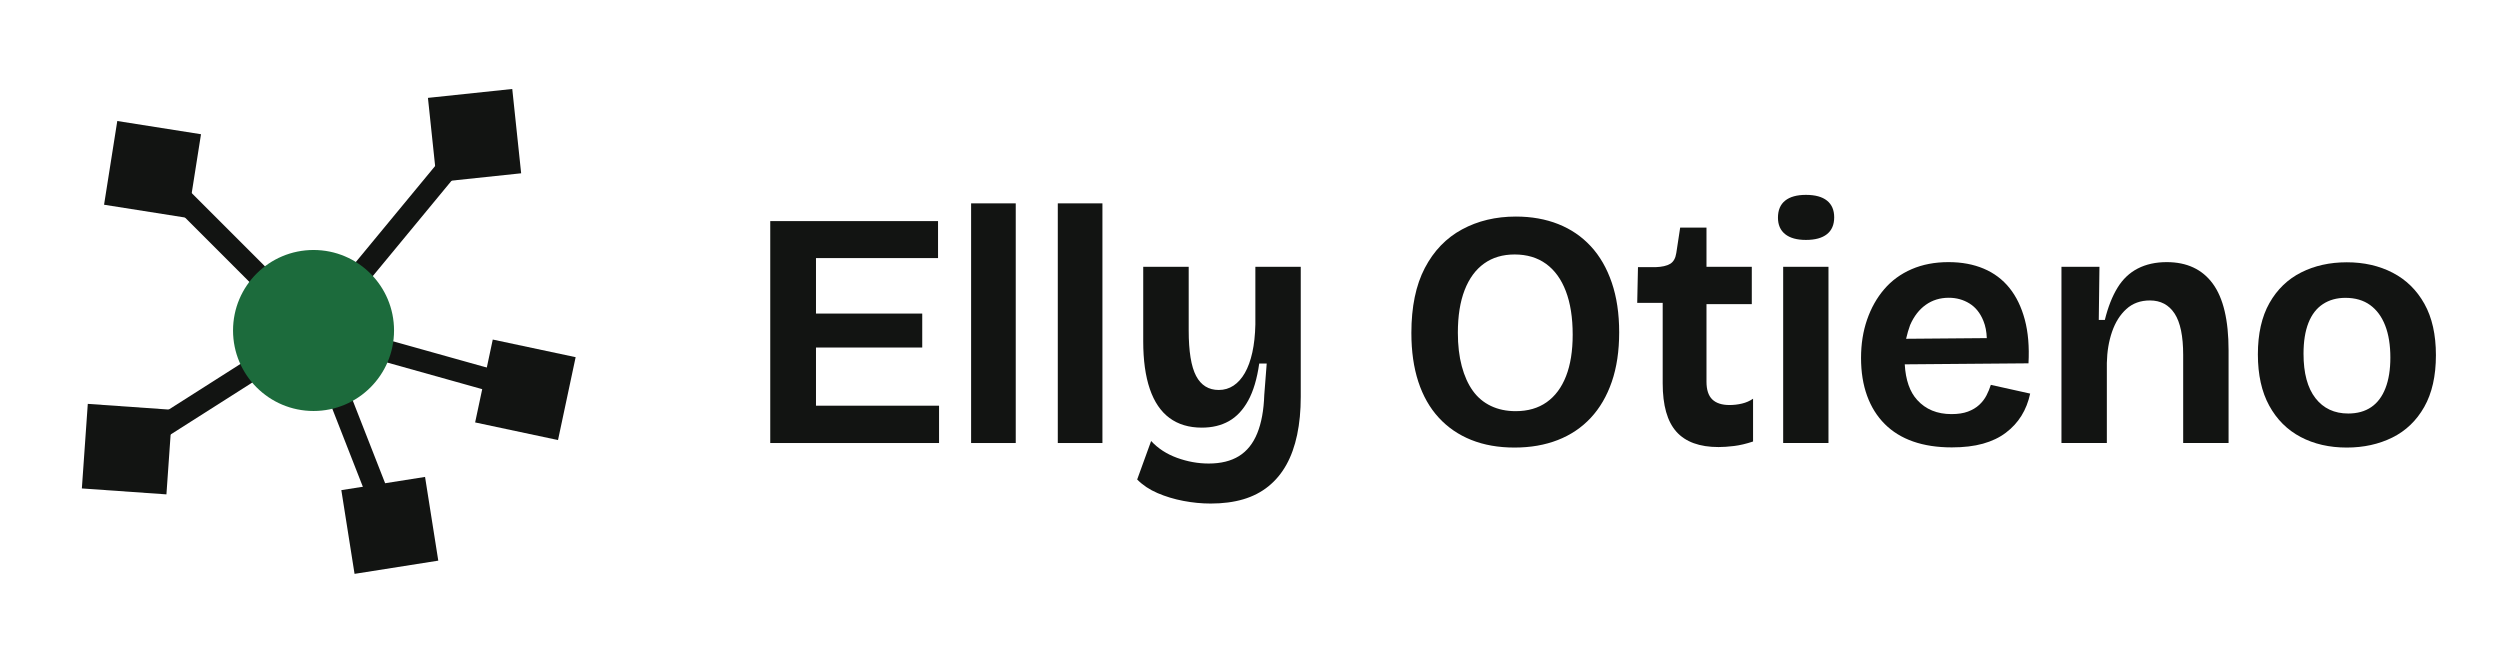
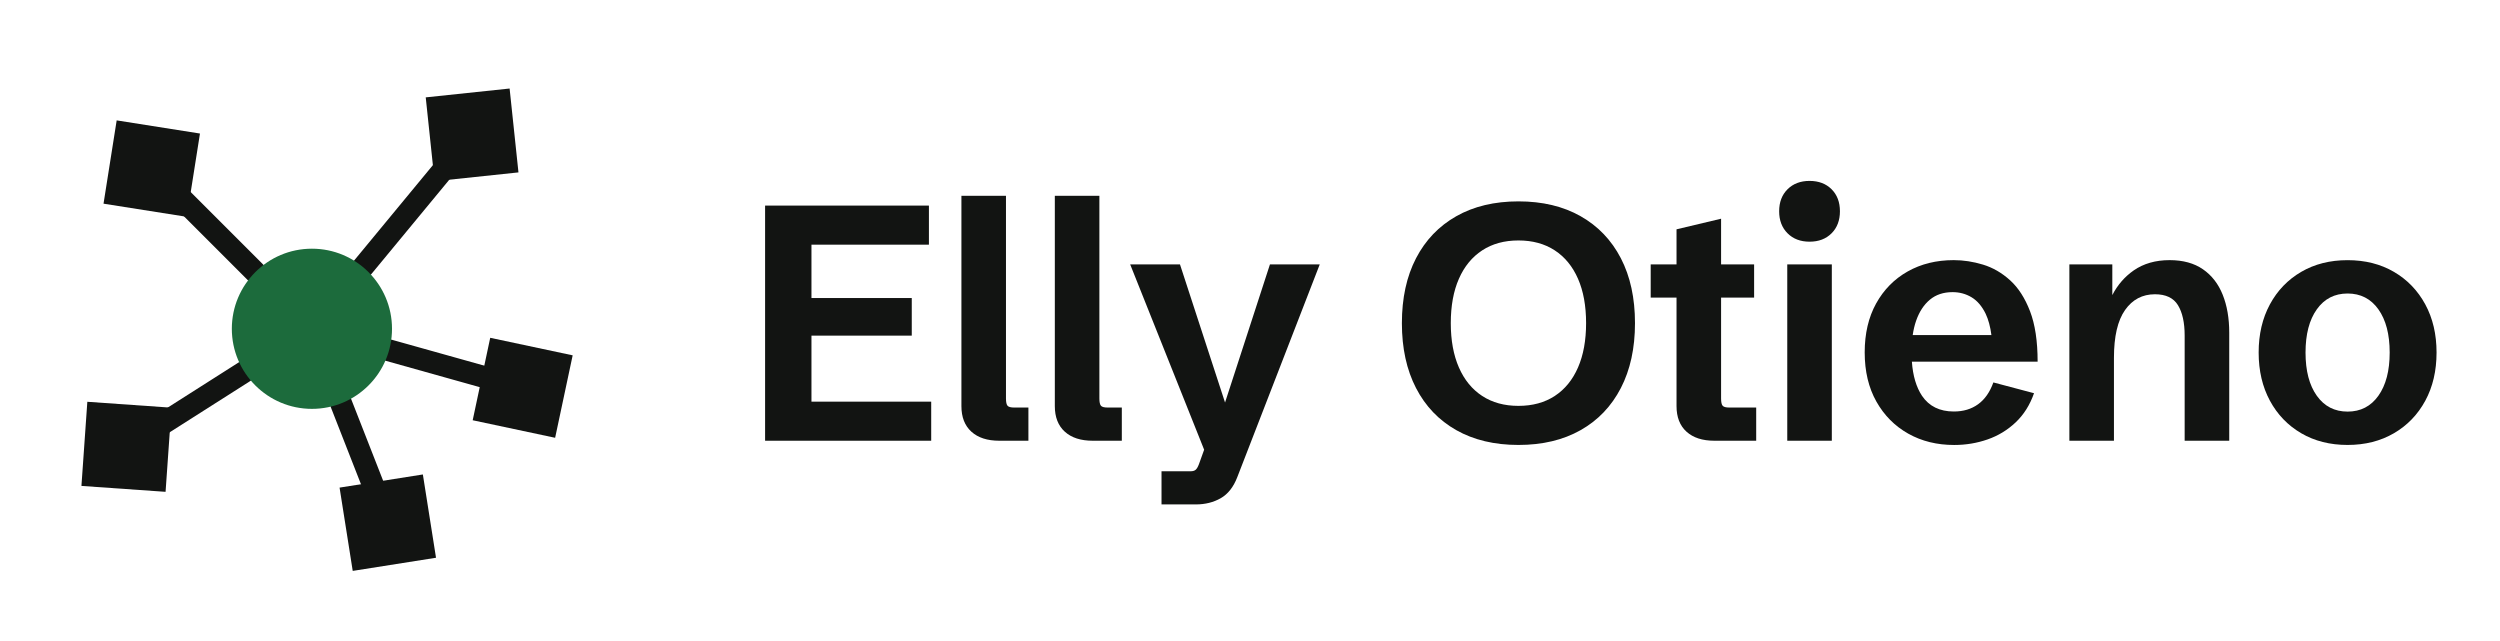
- <svg xmlns="http://www.w3.org/2000/svg" viewBox="0 0 295.02 76.00" role="img" aria-label="Elly Otieno">
+ <svg xmlns="http://www.w3.org/2000/svg" viewBox="0 0 296.55 76.00" role="img" aria-label="Elly Otieno">
  <g stroke="#121412" stroke-width="2.6" stroke-linecap="round" fill="none">
    <line x1="30.28" y1="32.28" x2="18" y2="20" />
    <line x1="43.05" y1="31.68" x2="56" y2="16" />
    <line x1="46.15" y1="41.56" x2="62" y2="46" />
    <line x1="40.46" y1="47.85" x2="46" y2="62" />
    <line x1="28.99" y1="44.1" x2="15" y2="53" />
  </g>
  <g fill="#121412">
    <polygon points="13.84,14.28 23.72,15.84 22.16,25.72 12.28,24.16" />
    <polygon points="50.5,11.55 60.45,10.5 61.5,20.45 51.55,21.5" />
    <polygon points="58.15,40.07 67.93,42.15 65.85,51.93 56.07,49.85" />
    <polygon points="40.28,57.84 50.16,56.28 51.72,66.16 41.84,67.72" />
    <polygon points="10.36,47.66 20.34,48.36 19.64,58.34 9.66,57.64" />
  </g>
  <circle cx="37" cy="39" r="9.5" fill="#1c6b3c" />
  <g fill="#121412">
-     <path transform="translate(87.92 52.28) scale(0.03968 -0.03968)" d="M75 0V660H574V550H211V385H527V284H211V111H577V0Z" />
-     <path transform="translate(111.89 52.28) scale(0.03968 -0.03968)" d="M68.25 0V712.75H201V0Z" />
-     <path transform="translate(122.12 52.28) scale(0.03968 -0.03968)" d="M68.25 0V712.75H201V0Z" />
-     <path transform="translate(132.36 52.28) scale(0.03968 -0.03968)" d="M265 -180Q224.75 -180 183.625 -172.125Q142.5 -164.25 106.75 -148.875Q71 -133.5 46.25 -108.5L87.75 6Q118.5 -27.25 165.0 -44.125Q211.5 -61 259 -61Q313.25 -61 349.0 -38.875Q384.75 -16.75 403.375 29.0Q422 74.75 424.25 143L431.5 236.5H409.25Q399.5 168.25 376.5 126.375Q353.5 84.5 319.125 65.125Q284.75 45.75 238.5 45.75Q181.25 45.75 142.375 74.5Q103.5 103.25 83.875 160.75Q64.25 218.25 64.25 302.75V524H199.5V335Q199.5 241.25 221.5 199.5Q243.5 157.75 289 157.75Q313.25 157.75 332.875 170.75Q352.5 183.75 366.625 208.5Q380.75 233.25 388.75 269.5Q396.75 305.75 397.75 352.5V524H532.75V137.25Q532.75 75.5 522.0 24.5Q511.25 -26.5 490.0 -64.625Q468.75 -102.75 436.625 -128.75Q404.5 -154.75 361.75 -167.375Q319 -180 265 -180Z" />
-     <path transform="translate(164.50 52.28) scale(0.03968 -0.03968)" d="M358.5 -13.5Q286.5 -13.5 229.75 9.25Q173 32 133.0 75.625Q93 119.25 72.375 182.375Q51.75 245.5 51.75 327.25Q51.75 444 91.75 520.5Q131.75 597 202.375 635.25Q273 673.5 362.5 673.5Q432 673.5 488.5 651.125Q545 628.75 585.375 585.125Q625.75 541.5 647.75 477.0Q669.75 412.5 669.75 329.25Q669.75 245.75 647.75 182.0Q625.75 118.25 585.125 74.75Q544.5 31.25 487.125 8.875Q429.75 -13.5 358.5 -13.5ZM361.75 94.75Q416.5 94.75 454.25 121.5Q492 148.25 511.75 198.875Q531.5 249.5 531.5 322.25Q531.5 398.25 511.125 451.625Q490.75 505 452.25 532.875Q413.75 560.75 358.75 560.75Q305.75 560.75 268.125 533.875Q230.5 507 210.25 455.125Q190 403.25 190 328Q190 272 201.625 228.5Q213.25 185 234.5 155.375Q255.75 125.75 288.25 110.25Q320.75 94.75 361.75 94.75Z" />
-     <path transform="translate(192.60 52.28) scale(0.03968 -0.03968)" d="M257.25 -12Q172.5 -12 131.75 33.625Q91 79.25 91 177.5V416.75H15.25L17.5 523H69.5Q98.5 524 113.25 532.875Q128 541.75 131.5 565.25L143 640.75H221.25V524H356V413H221.25V182.5Q221.25 146.25 238.5 129.625Q255.75 113 289.75 113Q308.75 113 327.0 117.375Q345.25 121.75 359.75 131.75V4.5Q329 -5.75 303.125 -8.875Q277.25 -12 257.25 -12Z" />
-     <path transform="translate(207.71 52.28) scale(0.03968 -0.03968)" d="M68.5 0.0V524.0H203.25V0ZM136.125 604.0Q95.875 604.0 74.438 621.125Q53.0 638.25 53.0 670.25Q53.0 703.685 74.375 720.843Q95.75 738.0 136.185 738.0Q177.5 738.0 198.875 720.873Q220.25 703.747 220.25 671.25Q220.25 638.25 198.75 621.125Q177.25 604.0 136.125 604.0Z" />
-     <path transform="translate(218.07 52.28) scale(0.03968 -0.03968)" d="M309 -13Q244 -13 194.0 4.5Q144 22 109.5 56.5Q75 91 57.0 140.5Q39 190 39 253Q39 315 57.0 367.0Q75 419 108.0 457.5Q141 496 189.5 517.0Q238 538 299 538Q358 538 404.0 518.5Q450 499 480.5 461.0Q511 423 526.0 367.0Q541 311 537 237L169 234Q173 164 206 128Q244 86 308 86Q337 86 357.0 93.5Q377 101 390.5 113.5Q404 126 412.0 141.5Q420 157 425 173L542 147Q534 110 516.0 81.0Q498 52 469.5 30.5Q441 9 401.5 -2.0Q362 -13 309 -13ZM173 310 413 312Q412 341 403 363Q389 398 361.5 415.0Q334 432 300 432Q261 432 231.5 411.0Q202 390 185 351Q178 332 173 310Z" />
-     <path transform="translate(240.57 52.28) scale(0.03968 -0.03968)" d="M68 0V524H181L179 366H197Q211 423 234.5 461.5Q258 500 295.0 519.0Q332 538 381 538Q471 538 518.0 474.0Q565 410 565 276V0H430V262Q430 346 404.5 385.0Q379 424 331 424Q289 424 261.0 398.5Q233 373 218.5 331.0Q204 289 203 238V0Z" />
-     <path transform="translate(264.89 52.28) scale(0.03968 -0.03968)" d="M303.5 -13.5Q226 -13.5 166.375 18.0Q106.75 49.5 73.0 111.125Q39.25 172.75 39.25 263.5Q39.25 355.5 73.625 416.25Q108 477 167.875 507.25Q227.75 537.5 303.75 537.5Q380.25 537.5 440.25 506.375Q500.25 475.25 534.5 414.0Q568.75 352.75 568.75 261.25Q568.75 168.5 534.0 107.25Q499.25 46 439.0 16.25Q378.75 -13.5 303.5 -13.5ZM308 87.75Q348.5 87.75 376.375 106.75Q404.25 125.75 418.75 163.25Q433.25 200.75 433.25 254Q433.25 310 417.875 349.5Q402.5 389 373.0 410.375Q343.5 431.75 299.5 431.75Q261 431.75 232.625 413.125Q204.25 394.5 189.625 357.375Q175 320.25 175 265.5Q175 179 210.5 133.375Q246 87.75 308 87.75Z" />
+     <path transform="translate(87.92 52.28) scale(0.01937 -0.01937)" d="M146.371 0V1440H1149.614V1200.691H430.337V873.902H1044.574V643.633H430.337V239.309H1163.614V0Z" />
+     <path transform="translate(111.31 52.28) scale(0.01937 -0.01937)" d="M372.983 0Q263.328 0 202.22 55.383Q141.111 110.766 141.111 211.928V1500H413.981V258.736Q413.981 225.465 423.481 214.374Q432.981 203.284 463.981 203.284H551.352V0Z" />
+     <path transform="translate(122.39 52.28) scale(0.01937 -0.01937)" d="M372.983 0Q263.328 0 202.22 55.383Q141.111 110.766 141.111 211.928V1500H413.981V258.736Q413.981 225.465 423.481 214.374Q432.981 203.284 463.981 203.284H551.352V0Z" />
+     <path transform="translate(133.46 52.28) scale(0.01937 -0.01937)" d="M223 -390V-187H401Q422 -187 432.5 -177.5Q443 -168 452 -144L484 -55L31 1080H336L612 234L887 1080H1192L687 -223Q652 -314 585.5 -352.0Q519 -390 433 -390Z" />
+     <path transform="translate(164.88 52.28) scale(0.01937 -0.01937)" d="M786.773 -25.808Q566.672 -25.808 406.329 64.692Q245.987 155.192 159.453 322.668Q72.919 490.144 72.919 719.797Q72.919 950.452 159.471 1117.391Q246.023 1284.331 406.324 1375.069Q566.625 1465.808 786.847 1465.808Q1007.068 1465.808 1167.237 1375.088Q1327.407 1284.368 1413.888 1117.464Q1500.369 950.559 1500.369 720Q1500.369 490.265 1413.835 322.728Q1327.301 155.192 1167.087 64.692Q1006.874 -25.808 786.773 -25.808ZM786.499 213.501Q916.33 213.501 1009.167 274.249Q1102.004 334.996 1151.477 448.655Q1200.951 562.313 1200.951 720.069Q1200.951 878.687 1151.477 991.845Q1102.004 1105.004 1009.167 1165.751Q916.33 1226.499 786.499 1226.499Q657.505 1226.499 564.621 1165.751Q471.736 1105.004 422.036 991.845Q372.337 878.687 372.337 720.069Q372.337 562.313 422.036 448.655Q471.736 334.996 564.621 274.249Q657.505 213.501 786.499 213.501Z" />
+     <path transform="translate(194.88 52.28) scale(0.01937 -0.01937)" d="M437.847 0Q328.192 0 267.083 55.383Q205.974 110.766 205.974 211.928V876.716H47.795V1080H205.974V1294.699L478.844 1359.629V1080H681.092V876.716H478.844V258.736Q478.844 225.465 488.344 214.374Q497.844 203.284 528.844 203.284H693.844V0Z" />
+     <path transform="translate(209.17 52.28) scale(0.01937 -0.01937)" d="M146.371 0V1080H419.241V0ZM282.806 1218.962Q199.493 1218.962 148.096 1270.358Q96.699 1321.755 96.699 1405.068Q96.699 1488.93 148.096 1540.052Q199.493 1591.175 282.806 1591.175Q366.667 1591.175 417.79 1540.052Q468.913 1488.93 468.913 1405.068Q468.913 1321.755 417.79 1270.358Q366.667 1218.962 282.806 1218.962Z" />
+     <path transform="translate(219.66 52.28) scale(0.01937 -0.01937)" d="M627 -26Q469 -26 345.5 43.5Q222 113 150.5 240.0Q79 367 79 541Q79 714 149.0 840.5Q219 967 342.0 1036.5Q465 1106 624 1106Q713 1106 803.5 1078.5Q894 1051 969.5 982.5Q1045 914 1091.5 793.0Q1138 672 1138 484H368Q377 355 430 275Q495 179 625 179Q712 179 773.5 223.5Q835 268 867 357L1116 291Q1078 183 1003.5 112.5Q929 42 831.5 8.0Q734 -26 627 -26ZM373 647H855Q845 724 820 777Q786 847 733.5 878.5Q681 910 617 910Q534 910 478.5 864.0Q423 818 394 735Q380 695 373 647Z" />
+     <path transform="translate(242.66 52.28) scale(0.01937 -0.01937)" d="M145 0V1080H408V892Q456 985 539 1043Q630 1106 759 1106Q882 1106 963.0 1050.0Q1044 994 1084.0 894.0Q1124 794 1124 662V0H851V644Q851 763 810.0 830.0Q769 897 669 897Q554 897 486.0 800.5Q418 704 418 508V0Z" />
+     <path transform="translate(266.41 52.28) scale(0.01937 -0.01937)" d="M622.366 -25.808Q461.39 -25.808 338.541 46.018Q215.691 117.843 146.853 245.422Q78.015 373 78.015 540.226Q78.015 707.452 146.845 834.886Q215.675 962.32 338.51 1034.064Q461.345 1105.808 622.301 1105.808Q783.793 1105.808 906.574 1034.082Q1029.354 962.356 1098.422 834.966Q1167.49 707.575 1167.49 540.062Q1167.49 372.548 1098.513 245.114Q1029.536 117.68 906.439 45.936Q783.341 -25.808 622.366 -25.808ZM622.809 178.38Q742.303 178.38 811.366 275.608Q880.428 372.836 880.428 540Q880.428 707.618 811.309 804.619Q742.19 901.62 622.697 901.62Q503.203 901.62 434.14 804.619Q365.077 707.618 365.077 540Q365.077 372.478 434.196 275.429Q503.315 178.38 622.809 178.38Z" />
  </g>
</svg>
